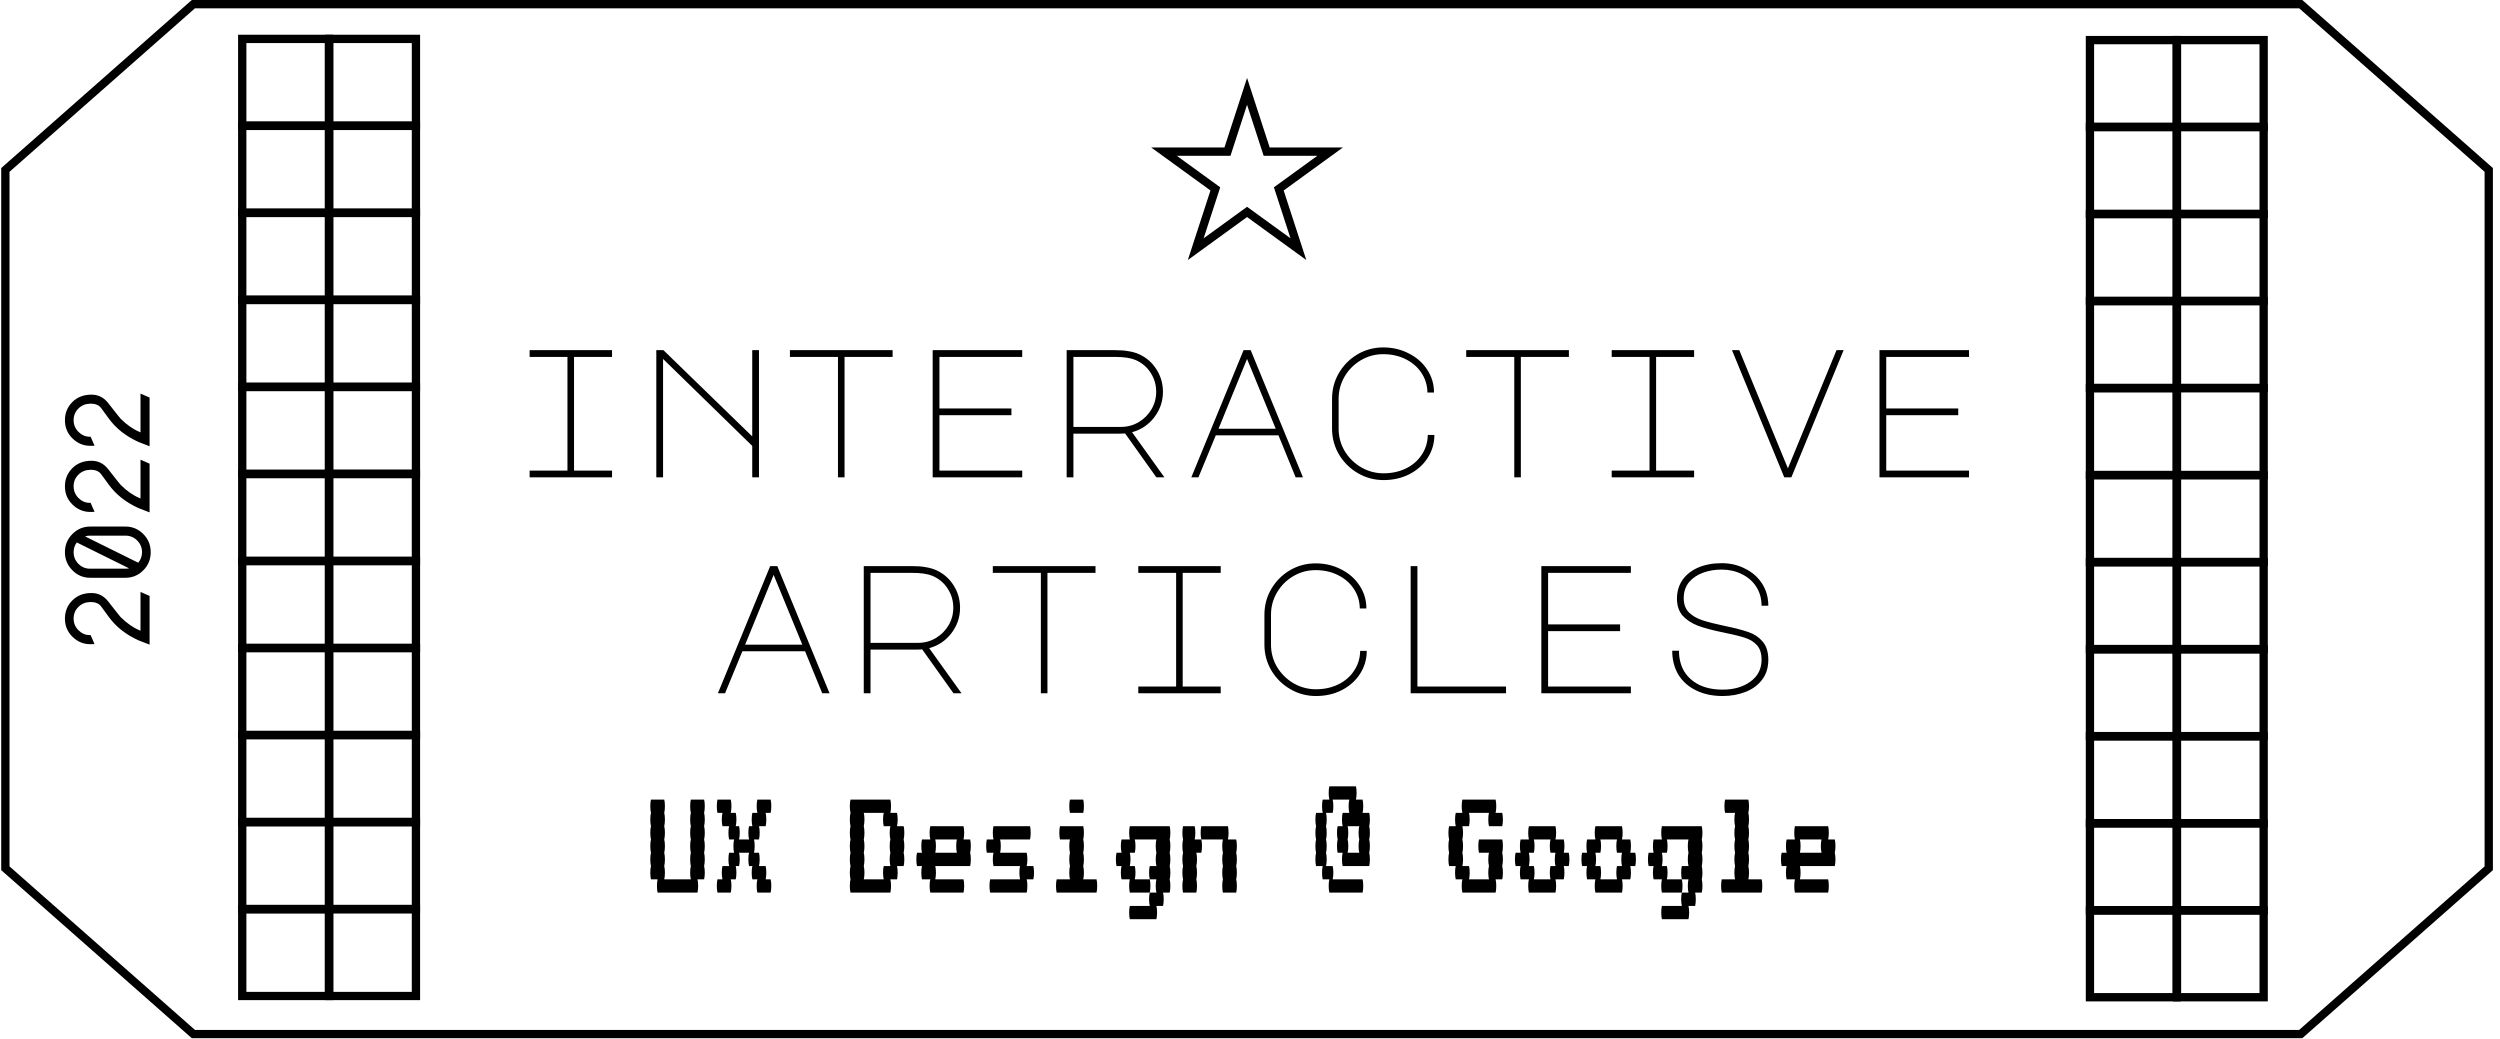
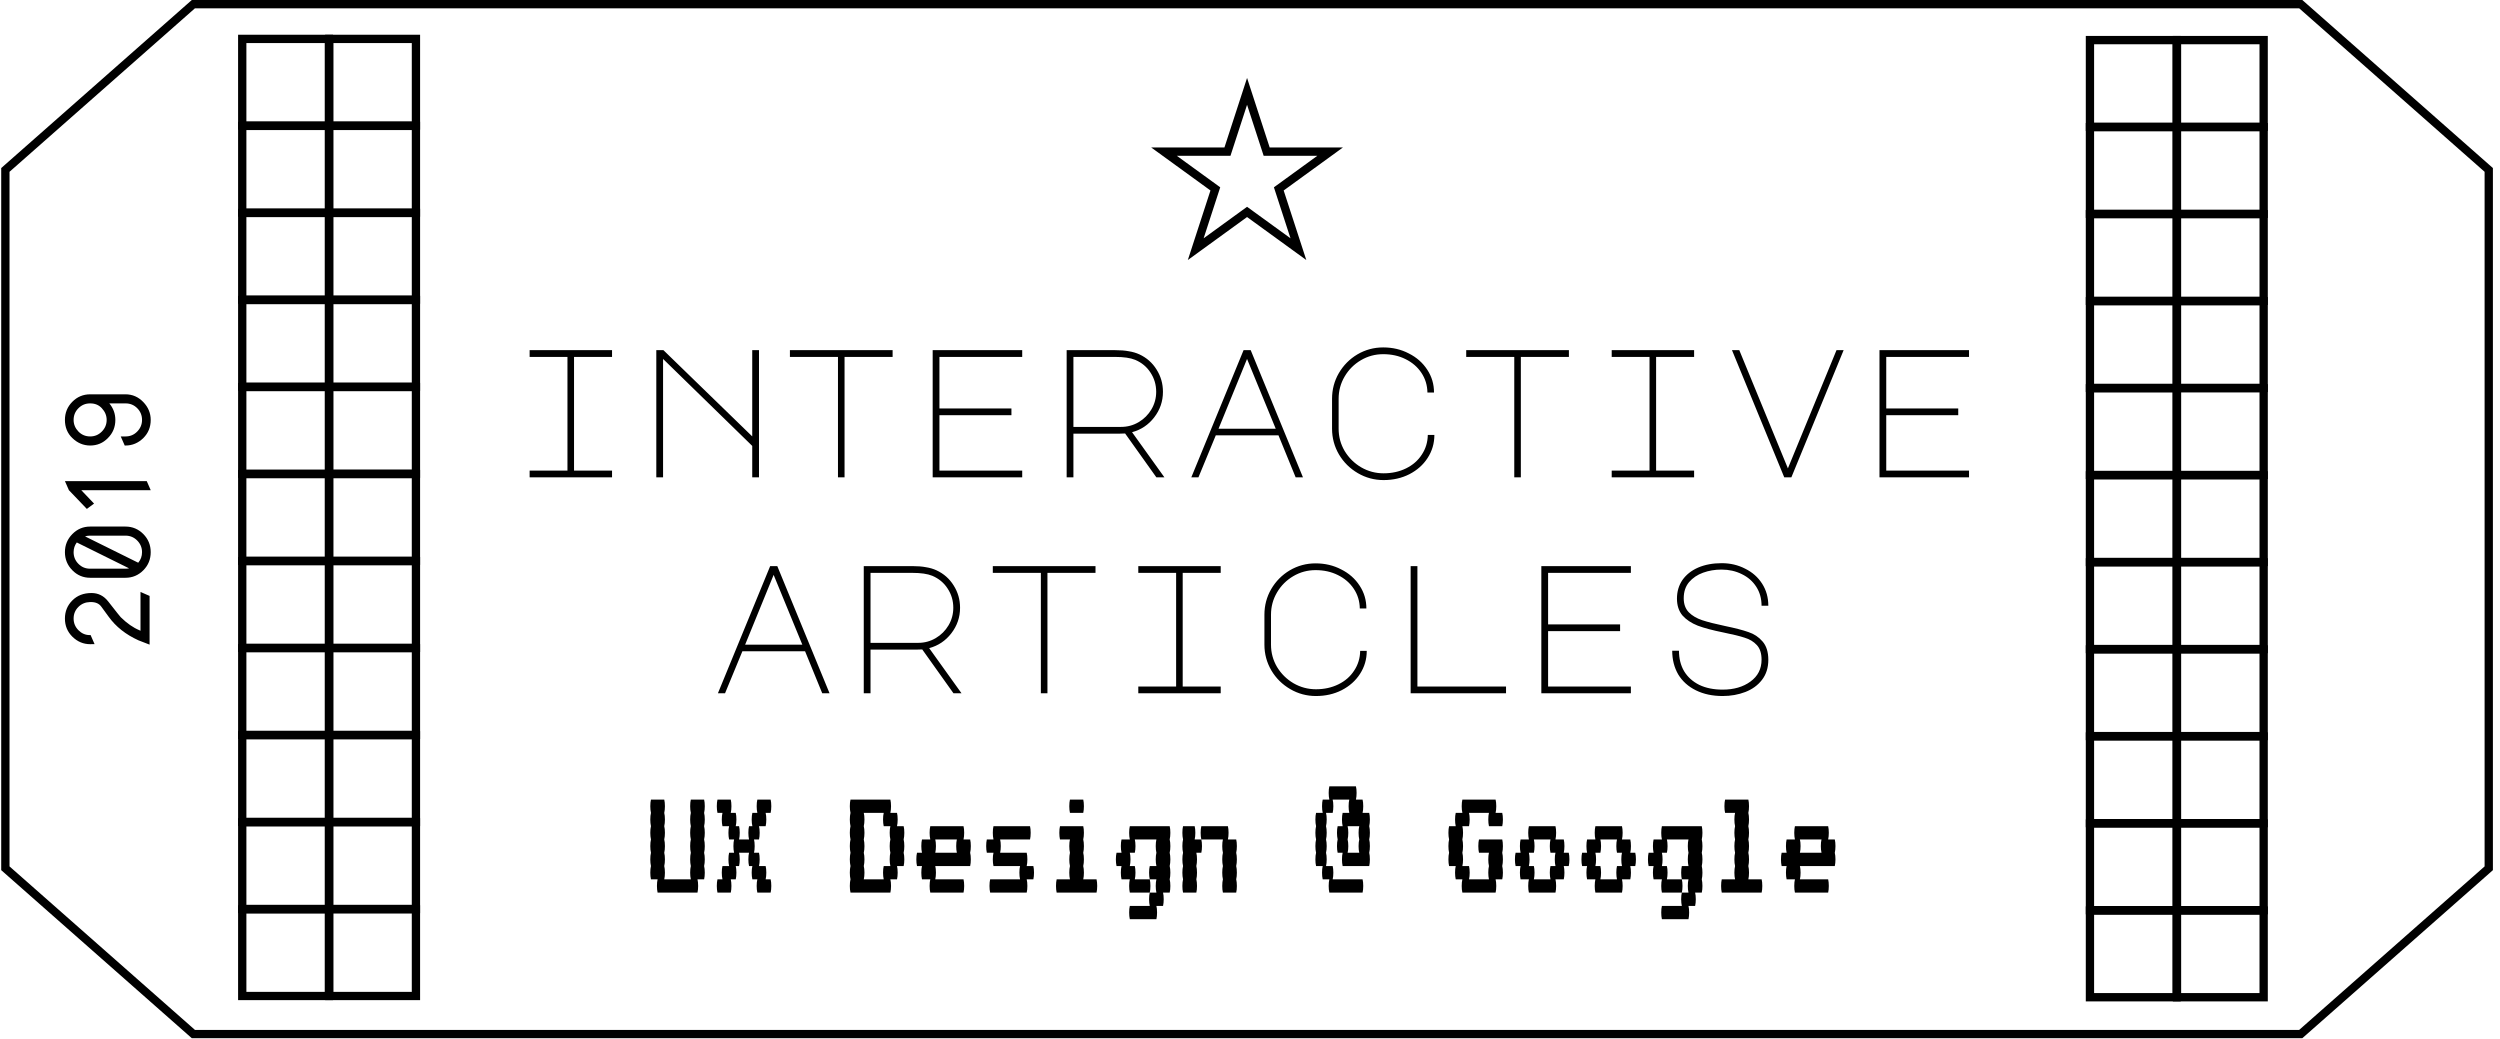
<svg xmlns="http://www.w3.org/2000/svg" width="301" height="125" viewBox="0 0 301 125" fill="none">
  <path d="M277.01 0.5L299.646 20.459V104.541L277.01 124.5L23.283 124.5L0.646 104.541L0.646 20.459L23.283 0.5L277.01 0.5Z" stroke="black" />
  <path d="M84.776 97.871C84.829 98.084 84.856 98.351 84.856 98.671C84.856 98.977 84.829 99.244 84.776 99.471C84.829 99.684 84.856 99.951 84.856 100.271C84.856 100.577 84.829 100.844 84.776 101.071C84.829 101.284 84.856 101.551 84.856 101.871C84.856 102.177 84.829 102.444 84.776 102.671C84.829 102.884 84.856 103.151 84.856 103.471C84.856 103.777 84.829 104.044 84.776 104.271C84.829 104.484 84.856 104.751 84.856 105.071C84.856 105.377 84.829 105.644 84.776 105.871H83.976C84.029 106.084 84.056 106.351 84.056 106.671C84.056 106.977 84.029 107.244 83.976 107.471H79.176C79.123 107.244 79.096 106.977 79.096 106.671C79.096 106.351 79.123 106.084 79.176 105.871H78.376C78.323 105.644 78.296 105.377 78.296 105.071C78.296 104.751 78.323 104.484 78.376 104.271C78.323 104.044 78.296 103.777 78.296 103.471C78.296 103.151 78.323 102.884 78.376 102.671C78.323 102.444 78.296 102.177 78.296 101.871C78.296 101.551 78.323 101.284 78.376 101.071C78.323 100.844 78.296 100.577 78.296 100.271C78.296 99.951 78.323 99.684 78.376 99.471C78.323 99.244 78.296 98.977 78.296 98.671C78.296 98.351 78.323 98.084 78.376 97.871C78.323 97.644 78.296 97.377 78.296 97.071C78.296 96.751 78.323 96.484 78.376 96.271H79.976C80.029 96.484 80.056 96.751 80.056 97.071C80.056 97.377 80.029 97.644 79.976 97.871C80.029 98.084 80.056 98.351 80.056 98.671C80.056 98.977 80.029 99.244 79.976 99.471C80.029 99.684 80.056 99.951 80.056 100.271C80.056 100.577 80.029 100.844 79.976 101.071C80.029 101.284 80.056 101.551 80.056 101.871C80.056 102.177 80.029 102.444 79.976 102.671C80.029 102.884 80.056 103.151 80.056 103.471C80.056 103.777 80.029 104.044 79.976 104.271C80.029 104.484 80.056 104.751 80.056 105.071C80.056 105.377 80.029 105.644 79.976 105.871H83.176C83.123 105.644 83.096 105.377 83.096 105.071C83.096 104.751 83.123 104.484 83.176 104.271C83.123 104.044 83.096 103.777 83.096 103.471C83.096 103.151 83.123 102.884 83.176 102.671C83.123 102.444 83.096 102.177 83.096 101.871C83.096 101.551 83.123 101.284 83.176 101.071C83.123 100.844 83.096 100.577 83.096 100.271C83.096 99.951 83.123 99.684 83.176 99.471C83.123 99.244 83.096 98.977 83.096 98.671C83.096 98.351 83.123 98.084 83.176 97.871C83.123 97.644 83.096 97.377 83.096 97.071C83.096 96.751 83.123 96.484 83.176 96.271H84.776C84.829 96.484 84.856 96.751 84.856 97.071C84.856 97.377 84.829 97.644 84.776 97.871ZM92.784 105.871C92.837 106.084 92.864 106.351 92.864 106.671C92.864 106.977 92.837 107.244 92.784 107.471H91.184C91.131 107.244 91.104 106.977 91.104 106.671C91.104 106.351 91.131 106.084 91.184 105.871H90.584C90.531 105.644 90.504 105.377 90.504 105.071C90.504 104.751 90.531 104.484 90.584 104.271H90.184C90.131 104.044 90.104 103.777 90.104 103.471C90.104 103.151 90.131 102.884 90.184 102.671H88.984C89.037 102.884 89.064 103.151 89.064 103.471C89.064 103.777 89.037 104.044 88.984 104.271H88.584C88.637 104.484 88.664 104.751 88.664 105.071C88.664 105.377 88.637 105.644 88.584 105.871H87.984C88.037 106.084 88.064 106.351 88.064 106.671C88.064 106.977 88.037 107.244 87.984 107.471H86.384C86.331 107.244 86.304 106.977 86.304 106.671C86.304 106.351 86.331 106.084 86.384 105.871H86.984C86.931 105.644 86.904 105.377 86.904 105.071C86.904 104.751 86.931 104.484 86.984 104.271H87.784C87.731 104.044 87.704 103.777 87.704 103.471C87.704 103.151 87.731 102.884 87.784 102.671H88.384C88.331 102.444 88.304 102.177 88.304 101.871C88.304 101.551 88.331 101.284 88.384 101.071H87.784C87.731 100.844 87.704 100.577 87.704 100.271C87.704 99.951 87.731 99.684 87.784 99.471H86.984C86.931 99.244 86.904 98.977 86.904 98.671C86.904 98.351 86.931 98.084 86.984 97.871H86.384C86.331 97.644 86.304 97.377 86.304 97.071C86.304 96.751 86.331 96.484 86.384 96.271H87.984C88.037 96.484 88.064 96.751 88.064 97.071C88.064 97.377 88.037 97.644 87.984 97.871H88.584C88.637 98.084 88.664 98.351 88.664 98.671C88.664 98.977 88.637 99.244 88.584 99.471H88.984C89.037 99.684 89.064 99.951 89.064 100.271C89.064 100.577 89.037 100.844 88.984 101.071H90.184C90.131 100.844 90.104 100.577 90.104 100.271C90.104 99.951 90.131 99.684 90.184 99.471H90.584C90.531 99.244 90.504 98.977 90.504 98.671C90.504 98.351 90.531 98.084 90.584 97.871H91.184C91.131 97.644 91.104 97.377 91.104 97.071C91.104 96.751 91.131 96.484 91.184 96.271H92.784C92.837 96.484 92.864 96.751 92.864 97.071C92.864 97.377 92.837 97.644 92.784 97.871H92.184C92.237 98.084 92.264 98.351 92.264 98.671C92.264 98.977 92.237 99.244 92.184 99.471H91.384C91.437 99.684 91.464 99.951 91.464 100.271C91.464 100.577 91.437 100.844 91.384 101.071H90.784C90.837 101.284 90.864 101.551 90.864 101.871C90.864 102.177 90.837 102.444 90.784 102.671H91.384C91.437 102.884 91.464 103.151 91.464 103.471C91.464 103.777 91.437 104.044 91.384 104.271H92.184C92.237 104.484 92.264 104.751 92.264 105.071C92.264 105.377 92.237 105.644 92.184 105.871H92.784ZM108.8 101.071C108.853 101.284 108.88 101.551 108.88 101.871C108.88 102.177 108.853 102.444 108.8 102.671C108.853 102.884 108.88 103.151 108.88 103.471C108.88 103.777 108.853 104.044 108.8 104.271H108C108.053 104.484 108.08 104.751 108.08 105.071C108.08 105.377 108.053 105.644 108 105.871H107.2C107.253 106.084 107.28 106.351 107.28 106.671C107.28 106.977 107.253 107.244 107.2 107.471H102.4C102.346 107.244 102.32 106.977 102.32 106.671C102.32 106.351 102.346 106.084 102.4 105.871C102.346 105.644 102.32 105.377 102.32 105.071C102.32 104.751 102.346 104.484 102.4 104.271C102.346 104.044 102.32 103.777 102.32 103.471C102.32 103.151 102.346 102.884 102.4 102.671C102.346 102.444 102.32 102.177 102.32 101.871C102.32 101.551 102.346 101.284 102.4 101.071C102.346 100.844 102.32 100.577 102.32 100.271C102.32 99.951 102.346 99.684 102.4 99.471C102.346 99.244 102.32 98.977 102.32 98.671C102.32 98.351 102.346 98.084 102.4 97.871C102.346 97.644 102.32 97.377 102.32 97.071C102.32 96.751 102.346 96.484 102.4 96.271H107.2C107.253 96.484 107.28 96.751 107.28 97.071C107.28 97.377 107.253 97.644 107.2 97.871H108C108.053 98.084 108.08 98.351 108.08 98.671C108.08 98.977 108.053 99.244 108 99.471H108.8C108.853 99.684 108.88 99.951 108.88 100.271C108.88 100.577 108.853 100.844 108.8 101.071ZM107.2 104.271C107.146 104.044 107.12 103.777 107.12 103.471C107.12 103.151 107.146 102.884 107.2 102.671C107.146 102.444 107.12 102.177 107.12 101.871C107.12 101.551 107.146 101.284 107.2 101.071C107.146 100.844 107.12 100.577 107.12 100.271C107.12 99.951 107.146 99.684 107.2 99.471H106.4C106.346 99.244 106.32 98.977 106.32 98.671C106.32 98.351 106.346 98.084 106.4 97.871H104C104.053 98.084 104.08 98.351 104.08 98.671C104.08 98.977 104.053 99.244 104 99.471C104.053 99.684 104.08 99.951 104.08 100.271C104.08 100.577 104.053 100.844 104 101.071C104.053 101.284 104.08 101.551 104.08 101.871C104.08 102.177 104.053 102.444 104 102.671C104.053 102.884 104.08 103.151 104.08 103.471C104.08 103.777 104.053 104.044 104 104.271C104.053 104.484 104.08 104.751 104.08 105.071C104.08 105.377 104.053 105.644 104 105.871H106.4C106.346 105.644 106.32 105.377 106.32 105.071C106.32 104.751 106.346 104.484 106.4 104.271H107.2ZM116.887 101.871C116.887 102.177 116.861 102.444 116.807 102.671C116.861 102.884 116.887 103.151 116.887 103.471C116.887 103.777 116.861 104.044 116.807 104.271H112.607C112.661 104.484 112.687 104.751 112.687 105.071C112.687 105.377 112.661 105.644 112.607 105.871H116.007C116.061 106.084 116.087 106.351 116.087 106.671C116.087 106.977 116.061 107.244 116.007 107.471H112.007C111.954 107.244 111.927 106.977 111.927 106.671C111.927 106.351 111.954 106.084 112.007 105.871H111.007C110.954 105.644 110.927 105.377 110.927 105.071C110.927 104.751 110.954 104.484 111.007 104.271H110.407C110.354 104.044 110.327 103.777 110.327 103.471C110.327 103.151 110.354 102.884 110.407 102.671H111.007C110.954 102.444 110.927 102.177 110.927 101.871C110.927 101.551 110.954 101.284 111.007 101.071H112.007C111.954 100.844 111.927 100.577 111.927 100.271C111.927 99.951 111.954 99.684 112.007 99.471H116.007C116.061 99.684 116.087 99.951 116.087 100.271C116.087 100.577 116.061 100.844 116.007 101.071H116.807C116.861 101.284 116.887 101.551 116.887 101.871ZM115.207 102.671C115.154 102.444 115.127 102.177 115.127 101.871C115.127 101.551 115.154 101.284 115.207 101.071H112.607C112.661 101.284 112.687 101.551 112.687 101.871C112.687 102.177 112.661 102.444 112.607 102.671H115.207ZM124.495 105.071C124.495 105.377 124.469 105.644 124.415 105.871H123.615C123.669 106.084 123.695 106.351 123.695 106.671C123.695 106.977 123.669 107.244 123.615 107.471H119.215C119.162 107.244 119.135 106.977 119.135 106.671C119.135 106.351 119.162 106.084 119.215 105.871H122.815C122.762 105.644 122.735 105.377 122.735 105.071C122.735 104.751 122.762 104.484 122.815 104.271H119.615C119.562 104.044 119.535 103.777 119.535 103.471C119.535 103.151 119.562 102.884 119.615 102.671H118.815C118.762 102.444 118.735 102.177 118.735 101.871C118.735 101.551 118.762 101.284 118.815 101.071H119.615C119.562 100.844 119.535 100.577 119.535 100.271C119.535 99.951 119.562 99.684 119.615 99.471H124.015C124.069 99.684 124.095 99.951 124.095 100.271C124.095 100.577 124.069 100.844 124.015 101.071H120.415C120.469 101.284 120.495 101.551 120.495 101.871C120.495 102.177 120.469 102.444 120.415 102.671H123.615C123.669 102.884 123.695 103.151 123.695 103.471C123.695 103.777 123.669 104.044 123.615 104.271H124.415C124.469 104.484 124.495 104.751 124.495 105.071ZM128.823 97.871C128.77 97.644 128.743 97.377 128.743 97.071C128.743 96.751 128.77 96.484 128.823 96.271H130.423C130.476 96.484 130.503 96.751 130.503 97.071C130.503 97.377 130.476 97.644 130.423 97.871H128.823ZM132.023 105.871C132.076 106.084 132.103 106.351 132.103 106.671C132.103 106.977 132.076 107.244 132.023 107.471H127.223C127.17 107.244 127.143 106.977 127.143 106.671C127.143 106.351 127.17 106.084 127.223 105.871H128.823C128.77 105.644 128.743 105.377 128.743 105.071C128.743 104.751 128.77 104.484 128.823 104.271C128.77 104.044 128.743 103.777 128.743 103.471C128.743 103.151 128.77 102.884 128.823 102.671C128.77 102.444 128.743 102.177 128.743 101.871C128.743 101.551 128.77 101.284 128.823 101.071H127.623C127.57 100.844 127.543 100.577 127.543 100.271C127.543 99.951 127.57 99.684 127.623 99.471H130.423C130.476 99.684 130.503 99.951 130.503 100.271C130.503 100.577 130.476 100.844 130.423 101.071C130.476 101.284 130.503 101.551 130.503 101.871C130.503 102.177 130.476 102.444 130.423 102.671C130.476 102.884 130.503 103.151 130.503 103.471C130.503 103.777 130.476 104.044 130.423 104.271C130.476 104.484 130.503 104.751 130.503 105.071C130.503 105.377 130.476 105.644 130.423 105.871H132.023ZM140.831 101.071C140.884 101.284 140.911 101.551 140.911 101.871C140.911 102.177 140.884 102.444 140.831 102.671C140.884 102.884 140.911 103.151 140.911 103.471C140.911 103.777 140.884 104.044 140.831 104.271C140.884 104.484 140.911 104.751 140.911 105.071C140.911 105.377 140.884 105.644 140.831 105.871C140.884 106.084 140.911 106.351 140.911 106.671C140.911 106.977 140.884 107.244 140.831 107.471H140.031C140.084 107.684 140.111 107.951 140.111 108.271C140.111 108.577 140.084 108.844 140.031 109.071H139.231C139.284 109.284 139.311 109.551 139.311 109.871C139.311 110.177 139.284 110.444 139.231 110.671H136.031C135.978 110.444 135.951 110.177 135.951 109.871C135.951 109.551 135.978 109.284 136.031 109.071H138.431C138.378 108.844 138.351 108.577 138.351 108.271C138.351 107.951 138.378 107.684 138.431 107.471H139.231C139.178 107.244 139.151 106.977 139.151 106.671C139.151 106.351 139.178 106.084 139.231 105.871H138.431C138.378 105.644 138.351 105.377 138.351 105.071C138.351 104.751 138.378 104.484 138.431 104.271H139.231C139.178 104.044 139.151 103.777 139.151 103.471C139.151 103.151 139.178 102.884 139.231 102.671C139.178 102.444 139.151 102.177 139.151 101.871C139.151 101.551 139.178 101.284 139.231 101.071H136.631C136.684 101.284 136.711 101.551 136.711 101.871C136.711 102.177 136.684 102.444 136.631 102.671H136.031C136.084 102.884 136.111 103.151 136.111 103.471C136.111 103.777 136.084 104.044 136.031 104.271H136.631C136.684 104.484 136.711 104.751 136.711 105.071C136.711 105.377 136.684 105.644 136.631 105.871H138.431C138.484 106.084 138.511 106.351 138.511 106.671C138.511 106.977 138.484 107.244 138.431 107.471H136.031C135.978 107.244 135.951 106.977 135.951 106.671C135.951 106.351 135.978 106.084 136.031 105.871H135.031C134.978 105.644 134.951 105.377 134.951 105.071C134.951 104.751 134.978 104.484 135.031 104.271H134.431C134.378 104.044 134.351 103.777 134.351 103.471C134.351 103.151 134.378 102.884 134.431 102.671H135.031C134.978 102.444 134.951 102.177 134.951 101.871C134.951 101.551 134.978 101.284 135.031 101.071H136.031C135.978 100.844 135.951 100.577 135.951 100.271C135.951 99.951 135.978 99.684 136.031 99.471H140.831C140.884 99.684 140.911 99.951 140.911 100.271C140.911 100.577 140.884 100.844 140.831 101.071ZM143.919 100.271C143.919 100.577 143.892 100.844 143.839 101.071H144.639C144.692 101.284 144.719 101.551 144.719 101.871C144.719 102.177 144.692 102.444 144.639 102.671H144.039C144.092 102.884 144.119 103.151 144.119 103.471C144.119 103.777 144.092 104.044 144.039 104.271C144.092 104.484 144.119 104.751 144.119 105.071C144.119 105.377 144.092 105.644 144.039 105.871C144.092 106.084 144.119 106.351 144.119 106.671C144.119 106.977 144.092 107.244 144.039 107.471H142.439C142.385 107.244 142.359 106.977 142.359 106.671C142.359 106.351 142.385 106.084 142.439 105.871C142.385 105.644 142.359 105.377 142.359 105.071C142.359 104.751 142.385 104.484 142.439 104.271C142.385 104.044 142.359 103.777 142.359 103.471C142.359 103.151 142.385 102.884 142.439 102.671C142.385 102.444 142.359 102.177 142.359 101.871C142.359 101.551 142.385 101.284 142.439 101.071C142.385 100.844 142.359 100.577 142.359 100.271C142.359 99.951 142.385 99.684 142.439 99.471H143.839C143.892 99.684 143.919 99.951 143.919 100.271ZM148.839 102.671C148.892 102.884 148.919 103.151 148.919 103.471C148.919 103.777 148.892 104.044 148.839 104.271C148.892 104.484 148.919 104.751 148.919 105.071C148.919 105.377 148.892 105.644 148.839 105.871C148.892 106.084 148.919 106.351 148.919 106.671C148.919 106.977 148.892 107.244 148.839 107.471H147.239C147.185 107.244 147.159 106.977 147.159 106.671C147.159 106.351 147.185 106.084 147.239 105.871C147.185 105.644 147.159 105.377 147.159 105.071C147.159 104.751 147.185 104.484 147.239 104.271C147.185 104.044 147.159 103.777 147.159 103.471C147.159 103.151 147.185 102.884 147.239 102.671C147.185 102.444 147.159 102.177 147.159 101.871C147.159 101.551 147.185 101.284 147.239 101.071H144.639C144.585 100.844 144.559 100.577 144.559 100.271C144.559 99.951 144.585 99.684 144.639 99.471H147.839C147.892 99.684 147.919 99.951 147.919 100.271C147.919 100.577 147.892 100.844 147.839 101.071H148.839C148.892 101.284 148.919 101.551 148.919 101.871C148.919 102.177 148.892 102.444 148.839 102.671ZM164.854 99.471C164.908 99.684 164.934 99.951 164.934 100.271C164.934 100.577 164.908 100.844 164.854 101.071C164.908 101.284 164.934 101.551 164.934 101.871C164.934 102.177 164.908 102.444 164.854 102.671C164.908 102.884 164.934 103.151 164.934 103.471C164.934 103.777 164.908 104.044 164.854 104.271H161.654C161.601 104.044 161.574 103.777 161.574 103.471C161.574 103.151 161.601 102.884 161.654 102.671H161.054C161.001 102.444 160.974 102.177 160.974 101.871C160.974 101.551 161.001 101.284 161.054 101.071C161.001 100.844 160.974 100.577 160.974 100.271C160.974 99.951 161.001 99.684 161.054 99.471H161.654C161.601 99.244 161.574 98.977 161.574 98.671C161.574 98.351 161.601 98.084 161.654 97.871H162.454C162.401 97.644 162.374 97.377 162.374 97.071C162.374 96.751 162.401 96.484 162.454 96.271H160.454C160.508 96.484 160.534 96.751 160.534 97.071C160.534 97.377 160.508 97.644 160.454 97.871H159.654C159.708 98.084 159.734 98.351 159.734 98.671C159.734 98.977 159.708 99.244 159.654 99.471C159.708 99.684 159.734 99.951 159.734 100.271C159.734 100.577 159.708 100.844 159.654 101.071C159.708 101.284 159.734 101.551 159.734 101.871C159.734 102.177 159.708 102.444 159.654 102.671C159.708 102.884 159.734 103.151 159.734 103.471C159.734 103.777 159.708 104.044 159.654 104.271H160.454C160.508 104.484 160.534 104.751 160.534 105.071C160.534 105.377 160.508 105.644 160.454 105.871H164.054C164.108 106.084 164.134 106.351 164.134 106.671C164.134 106.977 164.108 107.244 164.054 107.471H160.054C160.001 107.244 159.974 106.977 159.974 106.671C159.974 106.351 160.001 106.084 160.054 105.871H159.254C159.201 105.644 159.174 105.377 159.174 105.071C159.174 104.751 159.201 104.484 159.254 104.271H158.454C158.401 104.044 158.374 103.777 158.374 103.471C158.374 103.151 158.401 102.884 158.454 102.671C158.401 102.444 158.374 102.177 158.374 101.871C158.374 101.551 158.401 101.284 158.454 101.071C158.401 100.844 158.374 100.577 158.374 100.271C158.374 99.951 158.401 99.684 158.454 99.471C158.401 99.244 158.374 98.977 158.374 98.671C158.374 98.351 158.401 98.084 158.454 97.871H159.254C159.201 97.644 159.174 97.377 159.174 97.071C159.174 96.751 159.201 96.484 159.254 96.271H160.054C160.001 96.044 159.974 95.777 159.974 95.471C159.974 95.151 160.001 94.884 160.054 94.671H163.254C163.308 94.884 163.334 95.151 163.334 95.471C163.334 95.777 163.308 96.044 163.254 96.271H164.054C164.108 96.484 164.134 96.751 164.134 97.071C164.134 97.377 164.108 97.644 164.054 97.871H164.854C164.908 98.084 164.934 98.351 164.934 98.671C164.934 98.977 164.908 99.244 164.854 99.471ZM163.654 102.671C163.601 102.444 163.574 102.177 163.574 101.871C163.574 101.551 163.601 101.284 163.654 101.071C163.601 100.844 163.574 100.577 163.574 100.271C163.574 99.951 163.601 99.684 163.654 99.471H162.254C162.308 99.684 162.334 99.951 162.334 100.271C162.334 100.577 162.308 100.844 162.254 101.071C162.308 101.284 162.334 101.551 162.334 101.871C162.334 102.177 162.308 102.444 162.254 102.671H163.654ZM180.87 101.071C180.923 101.284 180.95 101.551 180.95 101.871C180.95 102.177 180.923 102.444 180.87 102.671C180.923 102.884 180.95 103.151 180.95 103.471C180.95 103.777 180.923 104.044 180.87 104.271C180.923 104.484 180.95 104.751 180.95 105.071C180.95 105.377 180.923 105.644 180.87 105.871H180.07C180.123 106.084 180.15 106.351 180.15 106.671C180.15 106.977 180.123 107.244 180.07 107.471H176.07C176.017 107.244 175.99 106.977 175.99 106.671C175.99 106.351 176.017 106.084 176.07 105.871H175.27C175.217 105.644 175.19 105.377 175.19 105.071C175.19 104.751 175.217 104.484 175.27 104.271H174.47C174.417 104.044 174.39 103.777 174.39 103.471C174.39 103.151 174.417 102.884 174.47 102.671C174.417 102.444 174.39 102.177 174.39 101.871C174.39 101.551 174.417 101.284 174.47 101.071C174.417 100.844 174.39 100.577 174.39 100.271C174.39 99.951 174.417 99.684 174.47 99.471H175.27C175.217 99.244 175.19 98.977 175.19 98.671C175.19 98.351 175.217 98.084 175.27 97.871H176.07C176.017 97.644 175.99 97.377 175.99 97.071C175.99 96.751 176.017 96.484 176.07 96.271H180.07C180.123 96.484 180.15 96.751 180.15 97.071C180.15 97.377 180.123 97.644 180.07 97.871H180.87C180.923 98.084 180.95 98.351 180.95 98.671C180.95 98.977 180.923 99.244 180.87 99.471H179.27C179.217 99.244 179.19 98.977 179.19 98.671C179.19 98.351 179.217 98.084 179.27 97.871H176.87C176.923 98.084 176.95 98.351 176.95 98.671C176.95 98.977 176.923 99.244 176.87 99.471H176.07C176.123 99.684 176.15 99.951 176.15 100.271C176.15 100.577 176.123 100.844 176.07 101.071C176.123 101.284 176.15 101.551 176.15 101.871C176.15 102.177 176.123 102.444 176.07 102.671C176.123 102.884 176.15 103.151 176.15 103.471C176.15 103.777 176.123 104.044 176.07 104.271H176.87C176.923 104.484 176.95 104.751 176.95 105.071C176.95 105.377 176.923 105.644 176.87 105.871H179.27C179.217 105.644 179.19 105.377 179.19 105.071C179.19 104.751 179.217 104.484 179.27 104.271C179.217 104.044 179.19 103.777 179.19 103.471C179.19 103.151 179.217 102.884 179.27 102.671H178.07C178.017 102.444 177.99 102.177 177.99 101.871C177.99 101.551 178.017 101.284 178.07 101.071H180.87ZM188.958 103.471C188.958 103.777 188.931 104.044 188.878 104.271H188.278C188.331 104.484 188.358 104.751 188.358 105.071C188.358 105.377 188.331 105.644 188.278 105.871H187.278C187.331 106.084 187.358 106.351 187.358 106.671C187.358 106.977 187.331 107.244 187.278 107.471H184.078C184.024 107.244 183.998 106.977 183.998 106.671C183.998 106.351 184.024 106.084 184.078 105.871H183.078C183.024 105.644 182.998 105.377 182.998 105.071C182.998 104.751 183.024 104.484 183.078 104.271H182.478C182.424 104.044 182.398 103.777 182.398 103.471C182.398 103.151 182.424 102.884 182.478 102.671H183.078C183.024 102.444 182.998 102.177 182.998 101.871C182.998 101.551 183.024 101.284 183.078 101.071H184.078C184.024 100.844 183.998 100.577 183.998 100.271C183.998 99.951 184.024 99.684 184.078 99.471H187.278C187.331 99.684 187.358 99.951 187.358 100.271C187.358 100.577 187.331 100.844 187.278 101.071H188.278C188.331 101.284 188.358 101.551 188.358 101.871C188.358 102.177 188.331 102.444 188.278 102.671H188.878C188.931 102.884 188.958 103.151 188.958 103.471ZM187.278 104.271C187.224 104.044 187.198 103.777 187.198 103.471C187.198 103.151 187.224 102.884 187.278 102.671H186.678C186.624 102.444 186.598 102.177 186.598 101.871C186.598 101.551 186.624 101.284 186.678 101.071H184.678C184.731 101.284 184.758 101.551 184.758 101.871C184.758 102.177 184.731 102.444 184.678 102.671H184.078C184.131 102.884 184.158 103.151 184.158 103.471C184.158 103.777 184.131 104.044 184.078 104.271H184.678C184.731 104.484 184.758 104.751 184.758 105.071C184.758 105.377 184.731 105.644 184.678 105.871H186.678C186.624 105.644 186.598 105.377 186.598 105.071C186.598 104.751 186.624 104.484 186.678 104.271H187.278ZM196.966 103.471C196.966 103.777 196.939 104.044 196.886 104.271H196.286C196.339 104.484 196.366 104.751 196.366 105.071C196.366 105.377 196.339 105.644 196.286 105.871H195.286C195.339 106.084 195.366 106.351 195.366 106.671C195.366 106.977 195.339 107.244 195.286 107.471H192.086C192.032 107.244 192.006 106.977 192.006 106.671C192.006 106.351 192.032 106.084 192.086 105.871H191.086C191.032 105.644 191.006 105.377 191.006 105.071C191.006 104.751 191.032 104.484 191.086 104.271H190.486C190.432 104.044 190.406 103.777 190.406 103.471C190.406 103.151 190.432 102.884 190.486 102.671H191.086C191.032 102.444 191.006 102.177 191.006 101.871C191.006 101.551 191.032 101.284 191.086 101.071H192.086C192.032 100.844 192.006 100.577 192.006 100.271C192.006 99.951 192.032 99.684 192.086 99.471H195.286C195.339 99.684 195.366 99.951 195.366 100.271C195.366 100.577 195.339 100.844 195.286 101.071H196.286C196.339 101.284 196.366 101.551 196.366 101.871C196.366 102.177 196.339 102.444 196.286 102.671H196.886C196.939 102.884 196.966 103.151 196.966 103.471ZM195.286 104.271C195.232 104.044 195.206 103.777 195.206 103.471C195.206 103.151 195.232 102.884 195.286 102.671H194.686C194.632 102.444 194.606 102.177 194.606 101.871C194.606 101.551 194.632 101.284 194.686 101.071H192.686C192.739 101.284 192.766 101.551 192.766 101.871C192.766 102.177 192.739 102.444 192.686 102.671H192.086C192.139 102.884 192.166 103.151 192.166 103.471C192.166 103.777 192.139 104.044 192.086 104.271H192.686C192.739 104.484 192.766 104.751 192.766 105.071C192.766 105.377 192.739 105.644 192.686 105.871H194.686C194.632 105.644 194.606 105.377 194.606 105.071C194.606 104.751 194.632 104.484 194.686 104.271H195.286ZM204.893 101.071C204.947 101.284 204.973 101.551 204.973 101.871C204.973 102.177 204.947 102.444 204.893 102.671C204.947 102.884 204.973 103.151 204.973 103.471C204.973 103.777 204.947 104.044 204.893 104.271C204.947 104.484 204.973 104.751 204.973 105.071C204.973 105.377 204.947 105.644 204.893 105.871C204.947 106.084 204.973 106.351 204.973 106.671C204.973 106.977 204.947 107.244 204.893 107.471H204.093C204.147 107.684 204.173 107.951 204.173 108.271C204.173 108.577 204.147 108.844 204.093 109.071H203.293C203.347 109.284 203.373 109.551 203.373 109.871C203.373 110.177 203.347 110.444 203.293 110.671H200.093C200.04 110.444 200.013 110.177 200.013 109.871C200.013 109.551 200.04 109.284 200.093 109.071H202.493C202.44 108.844 202.413 108.577 202.413 108.271C202.413 107.951 202.44 107.684 202.493 107.471H203.293C203.24 107.244 203.213 106.977 203.213 106.671C203.213 106.351 203.24 106.084 203.293 105.871H202.493C202.44 105.644 202.413 105.377 202.413 105.071C202.413 104.751 202.44 104.484 202.493 104.271H203.293C203.24 104.044 203.213 103.777 203.213 103.471C203.213 103.151 203.24 102.884 203.293 102.671C203.24 102.444 203.213 102.177 203.213 101.871C203.213 101.551 203.24 101.284 203.293 101.071H200.693C200.747 101.284 200.773 101.551 200.773 101.871C200.773 102.177 200.747 102.444 200.693 102.671H200.093C200.147 102.884 200.173 103.151 200.173 103.471C200.173 103.777 200.147 104.044 200.093 104.271H200.693C200.747 104.484 200.773 104.751 200.773 105.071C200.773 105.377 200.747 105.644 200.693 105.871H202.493C202.547 106.084 202.573 106.351 202.573 106.671C202.573 106.977 202.547 107.244 202.493 107.471H200.093C200.04 107.244 200.013 106.977 200.013 106.671C200.013 106.351 200.04 106.084 200.093 105.871H199.093C199.04 105.644 199.013 105.377 199.013 105.071C199.013 104.751 199.04 104.484 199.093 104.271H198.493C198.44 104.044 198.413 103.777 198.413 103.471C198.413 103.151 198.44 102.884 198.493 102.671H199.093C199.04 102.444 199.013 102.177 199.013 101.871C199.013 101.551 199.04 101.284 199.093 101.071H200.093C200.04 100.844 200.013 100.577 200.013 100.271C200.013 99.951 200.04 99.684 200.093 99.471H204.893C204.947 99.684 204.973 99.951 204.973 100.271C204.973 100.577 204.947 100.844 204.893 101.071ZM212.101 105.871C212.155 106.084 212.181 106.351 212.181 106.671C212.181 106.977 212.155 107.244 212.101 107.471H207.301C207.248 107.244 207.221 106.977 207.221 106.671C207.221 106.351 207.248 106.084 207.301 105.871H208.901C208.848 105.644 208.821 105.377 208.821 105.071C208.821 104.751 208.848 104.484 208.901 104.271C208.848 104.044 208.821 103.777 208.821 103.471C208.821 103.151 208.848 102.884 208.901 102.671C208.848 102.444 208.821 102.177 208.821 101.871C208.821 101.551 208.848 101.284 208.901 101.071C208.848 100.844 208.821 100.577 208.821 100.271C208.821 99.951 208.848 99.684 208.901 99.471C208.848 99.244 208.821 98.977 208.821 98.671C208.821 98.351 208.848 98.084 208.901 97.871H207.701C207.648 97.644 207.621 97.377 207.621 97.071C207.621 96.751 207.648 96.484 207.701 96.271H210.501C210.555 96.484 210.581 96.751 210.581 97.071C210.581 97.377 210.555 97.644 210.501 97.871C210.555 98.084 210.581 98.351 210.581 98.671C210.581 98.977 210.555 99.244 210.501 99.471C210.555 99.684 210.581 99.951 210.581 100.271C210.581 100.577 210.555 100.844 210.501 101.071C210.555 101.284 210.581 101.551 210.581 101.871C210.581 102.177 210.555 102.444 210.501 102.671C210.555 102.884 210.581 103.151 210.581 103.471C210.581 103.777 210.555 104.044 210.501 104.271C210.555 104.484 210.581 104.751 210.581 105.071C210.581 105.377 210.555 105.644 210.501 105.871H212.101ZM220.989 101.871C220.989 102.177 220.962 102.444 220.909 102.671C220.962 102.884 220.989 103.151 220.989 103.471C220.989 103.777 220.962 104.044 220.909 104.271H216.709C216.762 104.484 216.789 104.751 216.789 105.071C216.789 105.377 216.762 105.644 216.709 105.871H220.109C220.162 106.084 220.189 106.351 220.189 106.671C220.189 106.977 220.162 107.244 220.109 107.471H216.109C216.056 107.244 216.029 106.977 216.029 106.671C216.029 106.351 216.056 106.084 216.109 105.871H215.109C215.056 105.644 215.029 105.377 215.029 105.071C215.029 104.751 215.056 104.484 215.109 104.271H214.509C214.456 104.044 214.429 103.777 214.429 103.471C214.429 103.151 214.456 102.884 214.509 102.671H215.109C215.056 102.444 215.029 102.177 215.029 101.871C215.029 101.551 215.056 101.284 215.109 101.071H216.109C216.056 100.844 216.029 100.577 216.029 100.271C216.029 99.951 216.056 99.684 216.109 99.471H220.109C220.162 99.684 220.189 99.951 220.189 100.271C220.189 100.577 220.162 100.844 220.109 101.071H220.909C220.962 101.284 220.989 101.551 220.989 101.871ZM219.309 102.671C219.256 102.444 219.229 102.177 219.229 101.871C219.229 101.551 219.256 101.284 219.309 101.071H216.709C216.762 101.284 216.789 101.551 216.789 101.871C216.789 102.177 216.762 102.444 216.709 102.671H219.309Z" fill="black" />
  <path d="M73.69 42.159V42.973H69.114V56.657H73.69V57.471H63.768V56.657H68.322V42.973H63.768V42.159H73.69ZM79.019 57.471V42.159H79.877L90.569 52.543V42.159H91.383V57.471H90.569V53.687L79.833 43.215V57.471H79.019ZM107.47 42.159V42.973H101.684V57.471H100.892V42.973H95.106V42.159H107.47ZM112.294 42.159H123.074V42.973H113.108V49.177H121.776V49.991H113.108V56.657H123.074V57.471H112.294V42.159ZM137.181 42.665C138.061 43.075 138.75 43.684 139.249 44.491C139.762 45.297 140.019 46.192 140.019 47.175C140.019 48.319 139.667 49.345 138.963 50.255C138.273 51.149 137.386 51.743 136.301 52.037L140.195 57.471H139.227L135.465 52.191L134.761 52.213H129.239V57.471H128.425V42.159H134.255C134.9 42.159 135.45 42.203 135.905 42.291C136.374 42.364 136.799 42.489 137.181 42.665ZM134.981 51.399C135.743 51.399 136.447 51.208 137.093 50.827C137.738 50.445 138.251 49.932 138.633 49.287C139.014 48.641 139.205 47.937 139.205 47.175C139.205 46.324 138.977 45.554 138.523 44.865C138.083 44.175 137.467 43.662 136.675 43.325C136.103 43.09 135.296 42.973 134.255 42.973H129.239V51.399H134.981ZM149.726 42.159H150.584L156.876 57.471H155.996L153.928 52.411H146.382L144.292 57.471H143.434L149.726 42.159ZM146.712 51.619H153.598L150.144 43.215L146.712 51.619ZM161.171 51.619C161.171 52.587 161.413 53.481 161.897 54.303C162.396 55.124 163.056 55.777 163.877 56.261C164.713 56.745 165.615 56.987 166.583 56.987C167.58 56.987 168.482 56.789 169.289 56.393C170.096 55.997 170.726 55.447 171.181 54.743C171.65 54.039 171.892 53.247 171.907 52.367H172.699C172.699 53.379 172.428 54.303 171.885 55.139C171.357 55.96 170.624 56.613 169.685 57.097C168.761 57.566 167.727 57.801 166.583 57.801C165.468 57.801 164.434 57.522 163.481 56.965C162.528 56.407 161.772 55.659 161.215 54.721C160.658 53.767 160.379 52.733 160.379 51.619V48.011C160.379 46.896 160.65 45.869 161.193 44.931C161.75 43.977 162.498 43.222 163.437 42.665C164.39 42.107 165.424 41.829 166.539 41.829C167.668 41.829 168.695 42.071 169.619 42.555C170.558 43.024 171.298 43.677 171.841 44.513C172.384 45.334 172.655 46.251 172.655 47.263H171.863C171.848 46.383 171.606 45.591 171.137 44.887C170.668 44.183 170.03 43.633 169.223 43.237C168.431 42.841 167.536 42.643 166.539 42.643C165.571 42.643 164.676 42.885 163.855 43.369C163.034 43.853 162.381 44.505 161.897 45.327C161.413 46.148 161.171 47.043 161.171 48.011V51.619ZM188.896 42.159V42.973H183.11V57.471H182.318V42.973H176.532V42.159H188.896ZM203.971 42.159V42.973H199.395V56.657H203.971V57.471H194.049V56.657H198.603V42.973H194.049V42.159H203.971ZM209.411 42.159L215.263 56.393L221.115 42.159H221.973L215.681 57.471H214.823L208.531 42.159H209.411ZM226.29 42.159H237.07V42.973H227.104V49.177H235.772V49.991H227.104V56.657H237.07V57.471H226.29V42.159ZM92.728 68.159H93.586L99.878 83.471H98.998L96.93 78.411H89.384L87.294 83.471H86.436L92.728 68.159ZM89.714 77.619H96.6L93.146 69.215L89.714 77.619ZM112.753 68.665C113.633 69.075 114.322 69.684 114.821 70.491C115.334 71.297 115.591 72.192 115.591 73.175C115.591 74.319 115.239 75.345 114.535 76.255C113.846 77.149 112.958 77.743 111.873 78.037L115.767 83.471H114.799L111.037 78.191L110.333 78.213H104.811V83.471H103.997V68.159H109.827C110.472 68.159 111.022 68.203 111.477 68.291C111.946 68.364 112.372 68.489 112.753 68.665ZM110.553 77.399C111.316 77.399 112.02 77.208 112.665 76.827C113.31 76.445 113.824 75.932 114.205 75.287C114.586 74.641 114.777 73.937 114.777 73.175C114.777 72.324 114.55 71.554 114.095 70.865C113.655 70.175 113.039 69.662 112.247 69.325C111.675 69.09 110.868 68.973 109.827 68.973H104.811V77.399H110.553ZM131.898 68.159V68.973H126.112V83.471H125.32V68.973H119.534V68.159H131.898ZM146.973 68.159V68.973H142.397V82.657H146.973V83.471H137.051V82.657H141.605V68.973H137.051V68.159H146.973ZM153.028 77.619C153.028 78.587 153.27 79.481 153.754 80.303C154.253 81.124 154.913 81.777 155.734 82.261C156.57 82.745 157.472 82.987 158.44 82.987C159.438 82.987 160.34 82.789 161.146 82.393C161.953 81.997 162.584 81.447 163.038 80.743C163.508 80.039 163.75 79.247 163.764 78.367H164.556C164.556 79.379 164.285 80.303 163.742 81.139C163.214 81.96 162.481 82.613 161.542 83.097C160.618 83.566 159.584 83.801 158.44 83.801C157.326 83.801 156.292 83.522 155.338 82.965C154.385 82.407 153.63 81.659 153.072 80.721C152.515 79.767 152.236 78.733 152.236 77.619V74.011C152.236 72.896 152.508 71.869 153.05 70.931C153.608 69.977 154.356 69.222 155.294 68.665C156.248 68.107 157.282 67.829 158.396 67.829C159.526 67.829 160.552 68.071 161.476 68.555C162.415 69.024 163.156 69.677 163.698 70.513C164.241 71.334 164.512 72.251 164.512 73.263H163.72C163.706 72.383 163.464 71.591 162.994 70.887C162.525 70.183 161.887 69.633 161.08 69.237C160.288 68.841 159.394 68.643 158.396 68.643C157.428 68.643 156.534 68.885 155.712 69.369C154.891 69.853 154.238 70.505 153.754 71.327C153.27 72.148 153.028 73.043 153.028 74.011V77.619ZM169.842 83.471V68.159H170.656V82.657H181.326V83.471H169.842ZM185.577 68.159H196.357V68.973H186.391V75.177H195.059V75.991H186.391V82.657H196.357V83.471H185.577V68.159ZM207.472 76.145C206.225 75.895 205.206 75.624 204.414 75.331C203.637 75.023 203.021 74.612 202.566 74.099C202.126 73.571 201.906 72.896 201.906 72.075C201.906 71.224 202.126 70.476 202.566 69.831C203.021 69.185 203.651 68.687 204.458 68.335C205.279 67.983 206.225 67.807 207.296 67.807C208.323 67.807 209.261 68.027 210.112 68.467C210.977 68.892 211.659 69.493 212.158 70.271C212.657 71.048 212.906 71.935 212.906 72.933H212.092C212.092 72.067 211.879 71.305 211.454 70.645C211.029 69.985 210.449 69.479 209.716 69.127C208.983 68.76 208.169 68.577 207.274 68.577C206.482 68.577 205.741 68.701 205.052 68.951C204.363 69.2 203.798 69.581 203.358 70.095C202.933 70.608 202.72 71.253 202.72 72.031C202.72 72.735 202.925 73.299 203.336 73.725C203.747 74.135 204.282 74.451 204.942 74.671C205.602 74.891 206.526 75.125 207.714 75.375C208.917 75.624 209.848 75.866 210.508 76.101C211.183 76.321 211.747 76.695 212.202 77.223C212.671 77.751 212.906 78.491 212.906 79.445C212.906 80.398 212.649 81.205 212.136 81.865C211.637 82.51 210.97 82.994 210.134 83.317C209.298 83.639 208.389 83.801 207.406 83.801C206.189 83.801 205.118 83.573 204.194 83.119C203.27 82.664 202.559 82.026 202.06 81.205C201.576 80.369 201.334 79.415 201.334 78.345H202.148C202.148 79.283 202.353 80.105 202.764 80.809C203.189 81.513 203.798 82.063 204.59 82.459C205.382 82.84 206.321 83.031 207.406 83.031C208.755 83.031 209.87 82.708 210.75 82.063C211.645 81.417 212.092 80.537 212.092 79.423C212.092 78.66 211.901 78.073 211.52 77.663C211.139 77.252 210.655 76.959 210.068 76.783C209.496 76.592 208.631 76.379 207.472 76.145Z" fill="black" />
  <path d="M150.146 11L152.507 18.257H160.146L153.966 22.743L156.327 30L150.146 25.515L143.966 30L146.327 22.743L140.146 18.257H147.786L150.146 11Z" stroke="black" />
-   <path d="M11.017 71.4C11.828 71.4 12.498 71.737 13.026 72.412C13.983 73.638 14.487 74.271 14.537 74.312C15.289 75.05 16.041 75.575 16.793 75.884L16.916 75.946V71.27L18.01 71.749V77.614L16.67 77.094C15.143 76.402 13.947 75.454 13.081 74.251C12.639 73.654 12.347 73.255 12.206 73.054C11.942 72.676 11.523 72.487 10.948 72.487C10.916 72.487 10.882 72.487 10.846 72.487C10.29 72.501 9.823 72.694 9.444 73.068C9.057 73.451 8.863 73.92 8.863 74.476C8.863 75.019 9.057 75.486 9.444 75.877C9.832 76.269 10.285 76.465 10.805 76.465C10.814 76.465 10.825 76.465 10.839 76.465L10.907 76.459L11.386 77.552L10.859 77.559C10.039 77.559 9.324 77.258 8.713 76.657C8.116 76.064 7.817 75.338 7.817 74.476C7.817 73.615 8.114 72.888 8.706 72.296C9.294 71.698 10.064 71.4 11.017 71.4ZM10.839 68.47H15.125C15.271 68.47 15.41 68.456 15.542 68.429L9.246 65.312C8.991 65.653 8.863 66.043 8.863 66.481C8.863 67.032 9.057 67.501 9.444 67.889C9.827 68.276 10.292 68.47 10.839 68.47ZM10.859 63.398H15.104C15.943 63.398 16.661 63.698 17.258 64.3C17.85 64.902 18.146 65.628 18.146 66.481C18.146 67.337 17.85 68.064 17.258 68.661C16.661 69.263 15.943 69.564 15.104 69.564H10.859C10.021 69.564 9.305 69.263 8.713 68.661C8.116 68.06 7.817 67.333 7.817 66.481C7.817 65.628 8.116 64.902 8.713 64.3C9.305 63.698 10.021 63.398 10.859 63.398ZM10.237 64.58L16.643 67.752C16.948 67.392 17.101 66.968 17.101 66.481C17.101 65.938 16.907 65.471 16.52 65.079C16.137 64.692 15.672 64.496 15.125 64.491H10.839C10.625 64.491 10.424 64.521 10.237 64.58ZM11.017 55.477C11.828 55.477 12.498 55.815 13.026 56.489C13.983 57.715 14.487 58.348 14.537 58.389C15.289 59.128 16.041 59.652 16.793 59.962L16.916 60.023V55.347L18.01 55.826L18.01 61.691L16.67 61.172C15.143 60.479 13.947 59.531 13.081 58.328C12.639 57.731 12.347 57.332 12.206 57.132C11.942 56.753 11.523 56.564 10.948 56.564C10.916 56.564 10.882 56.564 10.846 56.564C10.29 56.578 9.823 56.772 9.444 57.145C9.057 57.528 8.863 57.998 8.863 58.553C8.863 59.096 9.057 59.563 9.444 59.955C9.832 60.347 10.285 60.543 10.805 60.543C10.814 60.543 10.825 60.543 10.839 60.543L10.907 60.536L11.386 61.63L10.859 61.636C10.039 61.636 9.324 61.336 8.713 60.734C8.116 60.142 7.817 59.415 7.817 58.553C7.817 57.692 8.114 56.965 8.706 56.373C9.294 55.776 10.064 55.477 11.017 55.477ZM11.017 47.516C11.828 47.516 12.498 47.853 13.026 48.528C13.983 49.754 14.487 50.387 14.537 50.428C15.289 51.166 16.041 51.691 16.793 52L16.916 52.062L16.916 47.386L18.01 47.865V53.73L16.67 53.21C15.143 52.518 13.947 51.57 13.081 50.367C12.639 49.77 12.347 49.371 12.206 49.17C11.942 48.792 11.523 48.603 10.948 48.603C10.916 48.603 10.882 48.603 10.846 48.603C10.29 48.617 9.823 48.81 9.444 49.184C9.057 49.567 8.863 50.036 8.863 50.592C8.863 51.135 9.057 51.602 9.444 51.994C9.832 52.386 10.285 52.581 10.805 52.581C10.814 52.581 10.825 52.581 10.839 52.581L10.907 52.575L11.386 53.668L10.859 53.675C10.039 53.675 9.324 53.374 8.713 52.773C8.116 52.18 7.817 51.453 7.817 50.592C7.817 49.731 8.114 49.004 8.706 48.411C9.294 47.815 10.064 47.516 11.017 47.516Z" fill="black" />
+   <path d="M11.017 71.4C11.828 71.4 12.498 71.737 13.026 72.412C13.983 73.638 14.487 74.271 14.537 74.312C15.289 75.05 16.041 75.575 16.793 75.884L16.916 75.946V71.27L18.01 71.749V77.614L16.67 77.094C15.143 76.402 13.947 75.454 13.081 74.251C12.639 73.654 12.347 73.255 12.206 73.054C11.942 72.676 11.523 72.487 10.948 72.487C10.916 72.487 10.882 72.487 10.846 72.487C10.29 72.501 9.823 72.694 9.444 73.068C9.057 73.451 8.863 73.92 8.863 74.476C8.863 75.019 9.057 75.486 9.444 75.877C9.832 76.269 10.285 76.465 10.805 76.465C10.814 76.465 10.825 76.465 10.839 76.465L10.907 76.459L11.386 77.552L10.859 77.559C10.039 77.559 9.324 77.258 8.713 76.657C8.116 76.064 7.817 75.338 7.817 74.476C7.817 73.615 8.114 72.888 8.706 72.296C9.294 71.698 10.064 71.4 11.017 71.4ZM10.839 68.47H15.125C15.271 68.47 15.41 68.456 15.542 68.429L9.246 65.312C8.991 65.653 8.863 66.043 8.863 66.481C8.863 67.032 9.057 67.501 9.444 67.889C9.827 68.276 10.292 68.47 10.839 68.47ZM10.859 63.398H15.104C15.943 63.398 16.661 63.698 17.258 64.3C17.85 64.902 18.146 65.628 18.146 66.481C18.146 67.337 17.85 68.064 17.258 68.661C16.661 69.263 15.943 69.564 15.104 69.564H10.859C10.021 69.564 9.305 69.263 8.713 68.661C8.116 68.06 7.817 67.333 7.817 66.481C7.817 65.628 8.116 64.902 8.713 64.3C9.305 63.698 10.021 63.398 10.859 63.398ZM10.237 64.58L16.643 67.752C16.948 67.392 17.101 66.968 17.101 66.481C17.101 65.938 16.907 65.471 16.52 65.079C16.137 64.692 15.672 64.496 15.125 64.491H10.839C10.625 64.491 10.424 64.521 10.237 64.58ZM9.786 59.018L11.324 60.632L10.456 61.274L8.296 59.018L7.817 57.925H17.668L18.146 59.018H9.786ZM17.101 50.558C17.101 50.007 16.909 49.537 16.526 49.15C16.139 48.762 15.672 48.569 15.125 48.569H13.163C13.646 49.148 13.888 49.811 13.888 50.558C13.888 51.419 13.589 52.146 12.992 52.739C12.413 53.34 11.698 53.641 10.846 53.641C10.034 53.636 9.321 53.336 8.706 52.739C8.114 52.169 7.817 51.442 7.817 50.558C7.817 49.701 8.114 48.974 8.706 48.377C9.299 47.776 10.016 47.475 10.859 47.475H15.104C15.938 47.475 16.654 47.785 17.251 48.405C17.848 49.025 18.146 49.742 18.146 50.558C18.146 51.424 17.85 52.151 17.258 52.739C16.647 53.34 15.929 53.641 15.104 53.641H15.016L14.537 52.547H15.125C15.672 52.547 16.137 52.351 16.52 51.959C16.907 51.567 17.101 51.1 17.101 50.558ZM10.852 52.547H10.866C11.409 52.547 11.873 52.351 12.261 51.959C12.648 51.567 12.842 51.1 12.842 50.558C12.842 50.034 12.648 49.565 12.261 49.15C11.905 48.762 11.44 48.569 10.866 48.569H10.839C10.296 48.569 9.832 48.762 9.444 49.15C9.057 49.537 8.863 50.007 8.863 50.558C8.863 51.091 9.057 51.558 9.444 51.959C9.827 52.351 10.296 52.547 10.852 52.547Z" fill="black" />
  <rect x="262.063" y="4.828" width="10.433" height="10.433" transform="rotate(90 262.063 4.82812)" stroke="black" />
  <rect x="272.544" y="15.309" width="10.433" height="10.433" transform="rotate(90 272.544 15.3091)" stroke="black" />
  <rect x="262.063" y="25.789" width="10.433" height="10.433" transform="rotate(90 262.063 25.7891)" stroke="black" />
  <rect x="272.544" y="36.27" width="10.433" height="10.433" transform="rotate(90 272.544 36.27)" stroke="black" />
  <rect x="262.063" y="46.75" width="10.433" height="10.433" transform="rotate(90 262.063 46.75)" stroke="black" />
  <rect x="272.544" y="57.23" width="10.433" height="10.433" transform="rotate(90 272.544 57.23)" stroke="black" />
  <rect x="262.063" y="67.711" width="10.433" height="10.433" transform="rotate(90 262.063 67.7109)" stroke="black" />
  <rect x="272.544" y="78.19" width="10.433" height="10.433" transform="rotate(90 272.544 78.1899)" stroke="black" />
  <rect x="262.063" y="88.671" width="10.433" height="10.433" transform="rotate(90 262.063 88.6714)" stroke="black" />
  <rect x="272.544" y="99.151" width="10.433" height="10.433" transform="rotate(90 272.544 99.1514)" stroke="black" />
  <rect x="262.063" y="109.632" width="10.433" height="10.433" transform="rotate(90 262.063 109.632)" stroke="black" />
  <rect x="272.544" y="4.829" width="10.433" height="10.433" transform="rotate(90 272.544 4.82861)" stroke="black" />
  <rect x="262.063" y="15.31" width="10.433" height="10.433" transform="rotate(90 262.063 15.3096)" stroke="black" />
  <rect x="272.544" y="25.79" width="10.433" height="10.433" transform="rotate(90 272.544 25.7896)" stroke="black" />
  <rect x="262.063" y="36.27" width="10.433" height="10.433" transform="rotate(90 262.063 36.2695)" stroke="black" />
  <rect x="272.544" y="46.748" width="10.433" height="10.433" transform="rotate(90 272.544 46.7485)" stroke="black" />
  <rect x="262.063" y="57.23" width="10.433" height="10.433" transform="rotate(90 262.063 57.23)" stroke="black" />
  <rect x="272.544" y="67.711" width="10.433" height="10.433" transform="rotate(90 272.544 67.7109)" stroke="black" />
  <rect x="262.063" y="78.191" width="10.433" height="10.433" transform="rotate(90 262.063 78.1909)" stroke="black" />
  <rect x="272.544" y="88.672" width="10.433" height="10.433" transform="rotate(90 272.544 88.6719)" stroke="black" />
  <rect x="262.063" y="99.152" width="10.433" height="10.433" transform="rotate(90 262.063 99.1519)" stroke="black" />
  <rect x="272.544" y="109.632" width="10.433" height="10.433" transform="rotate(90 272.544 109.632)" stroke="black" />
  <rect x="39.599" y="4.682" width="10.433" height="10.433" transform="rotate(90 39.5986 4.68164)" stroke="black" />
  <rect x="50.079" y="15.163" width="10.433" height="10.433" transform="rotate(90 50.0791 15.1626)" stroke="black" />
  <rect x="39.599" y="25.643" width="10.433" height="10.433" transform="rotate(90 39.5986 25.6426)" stroke="black" />
  <rect x="50.079" y="36.123" width="10.433" height="10.433" transform="rotate(90 50.0791 36.1235)" stroke="black" />
  <rect x="39.599" y="46.603" width="10.433" height="10.433" transform="rotate(90 39.5986 46.6035)" stroke="black" />
  <rect x="50.079" y="57.084" width="10.433" height="10.433" transform="rotate(90 50.0791 57.0835)" stroke="black" />
  <rect x="39.599" y="67.564" width="10.433" height="10.433" transform="rotate(90 39.5986 67.5645)" stroke="black" />
  <rect x="50.079" y="78.043" width="10.433" height="10.433" transform="rotate(90 50.0791 78.0435)" stroke="black" />
  <rect x="39.599" y="88.525" width="10.433" height="10.433" transform="rotate(90 39.5986 88.5249)" stroke="black" />
  <rect x="50.079" y="99.005" width="10.433" height="10.433" transform="rotate(90 50.0791 99.0049)" stroke="black" />
  <rect x="39.599" y="109.486" width="10.433" height="10.433" transform="rotate(90 39.5986 109.486)" stroke="black" />
  <rect x="50.079" y="4.682" width="10.433" height="10.433" transform="rotate(90 50.0791 4.68213)" stroke="black" />
  <rect x="39.599" y="15.163" width="10.433" height="10.433" transform="rotate(90 39.5986 15.1631)" stroke="black" />
  <rect x="50.079" y="25.643" width="10.433" height="10.433" transform="rotate(90 50.0791 25.6431)" stroke="black" />
  <rect x="39.599" y="36.123" width="10.433" height="10.433" transform="rotate(90 39.5986 36.123)" stroke="black" />
  <rect x="50.079" y="46.602" width="10.433" height="10.433" transform="rotate(90 50.0791 46.6021)" stroke="black" />
  <rect x="39.599" y="57.084" width="10.433" height="10.433" transform="rotate(90 39.5986 57.0835)" stroke="black" />
  <rect x="50.079" y="67.564" width="10.433" height="10.433" transform="rotate(90 50.0791 67.5645)" stroke="black" />
  <rect x="39.599" y="78.044" width="10.433" height="10.433" transform="rotate(90 39.5986 78.0444)" stroke="black" />
  <rect x="50.079" y="88.525" width="10.433" height="10.433" transform="rotate(90 50.0791 88.5254)" stroke="black" />
  <rect x="39.599" y="99.005" width="10.433" height="10.433" transform="rotate(90 39.5986 99.0054)" stroke="black" />
  <rect x="50.079" y="109.485" width="10.433" height="10.433" transform="rotate(90 50.0791 109.485)" stroke="black" />
</svg>
